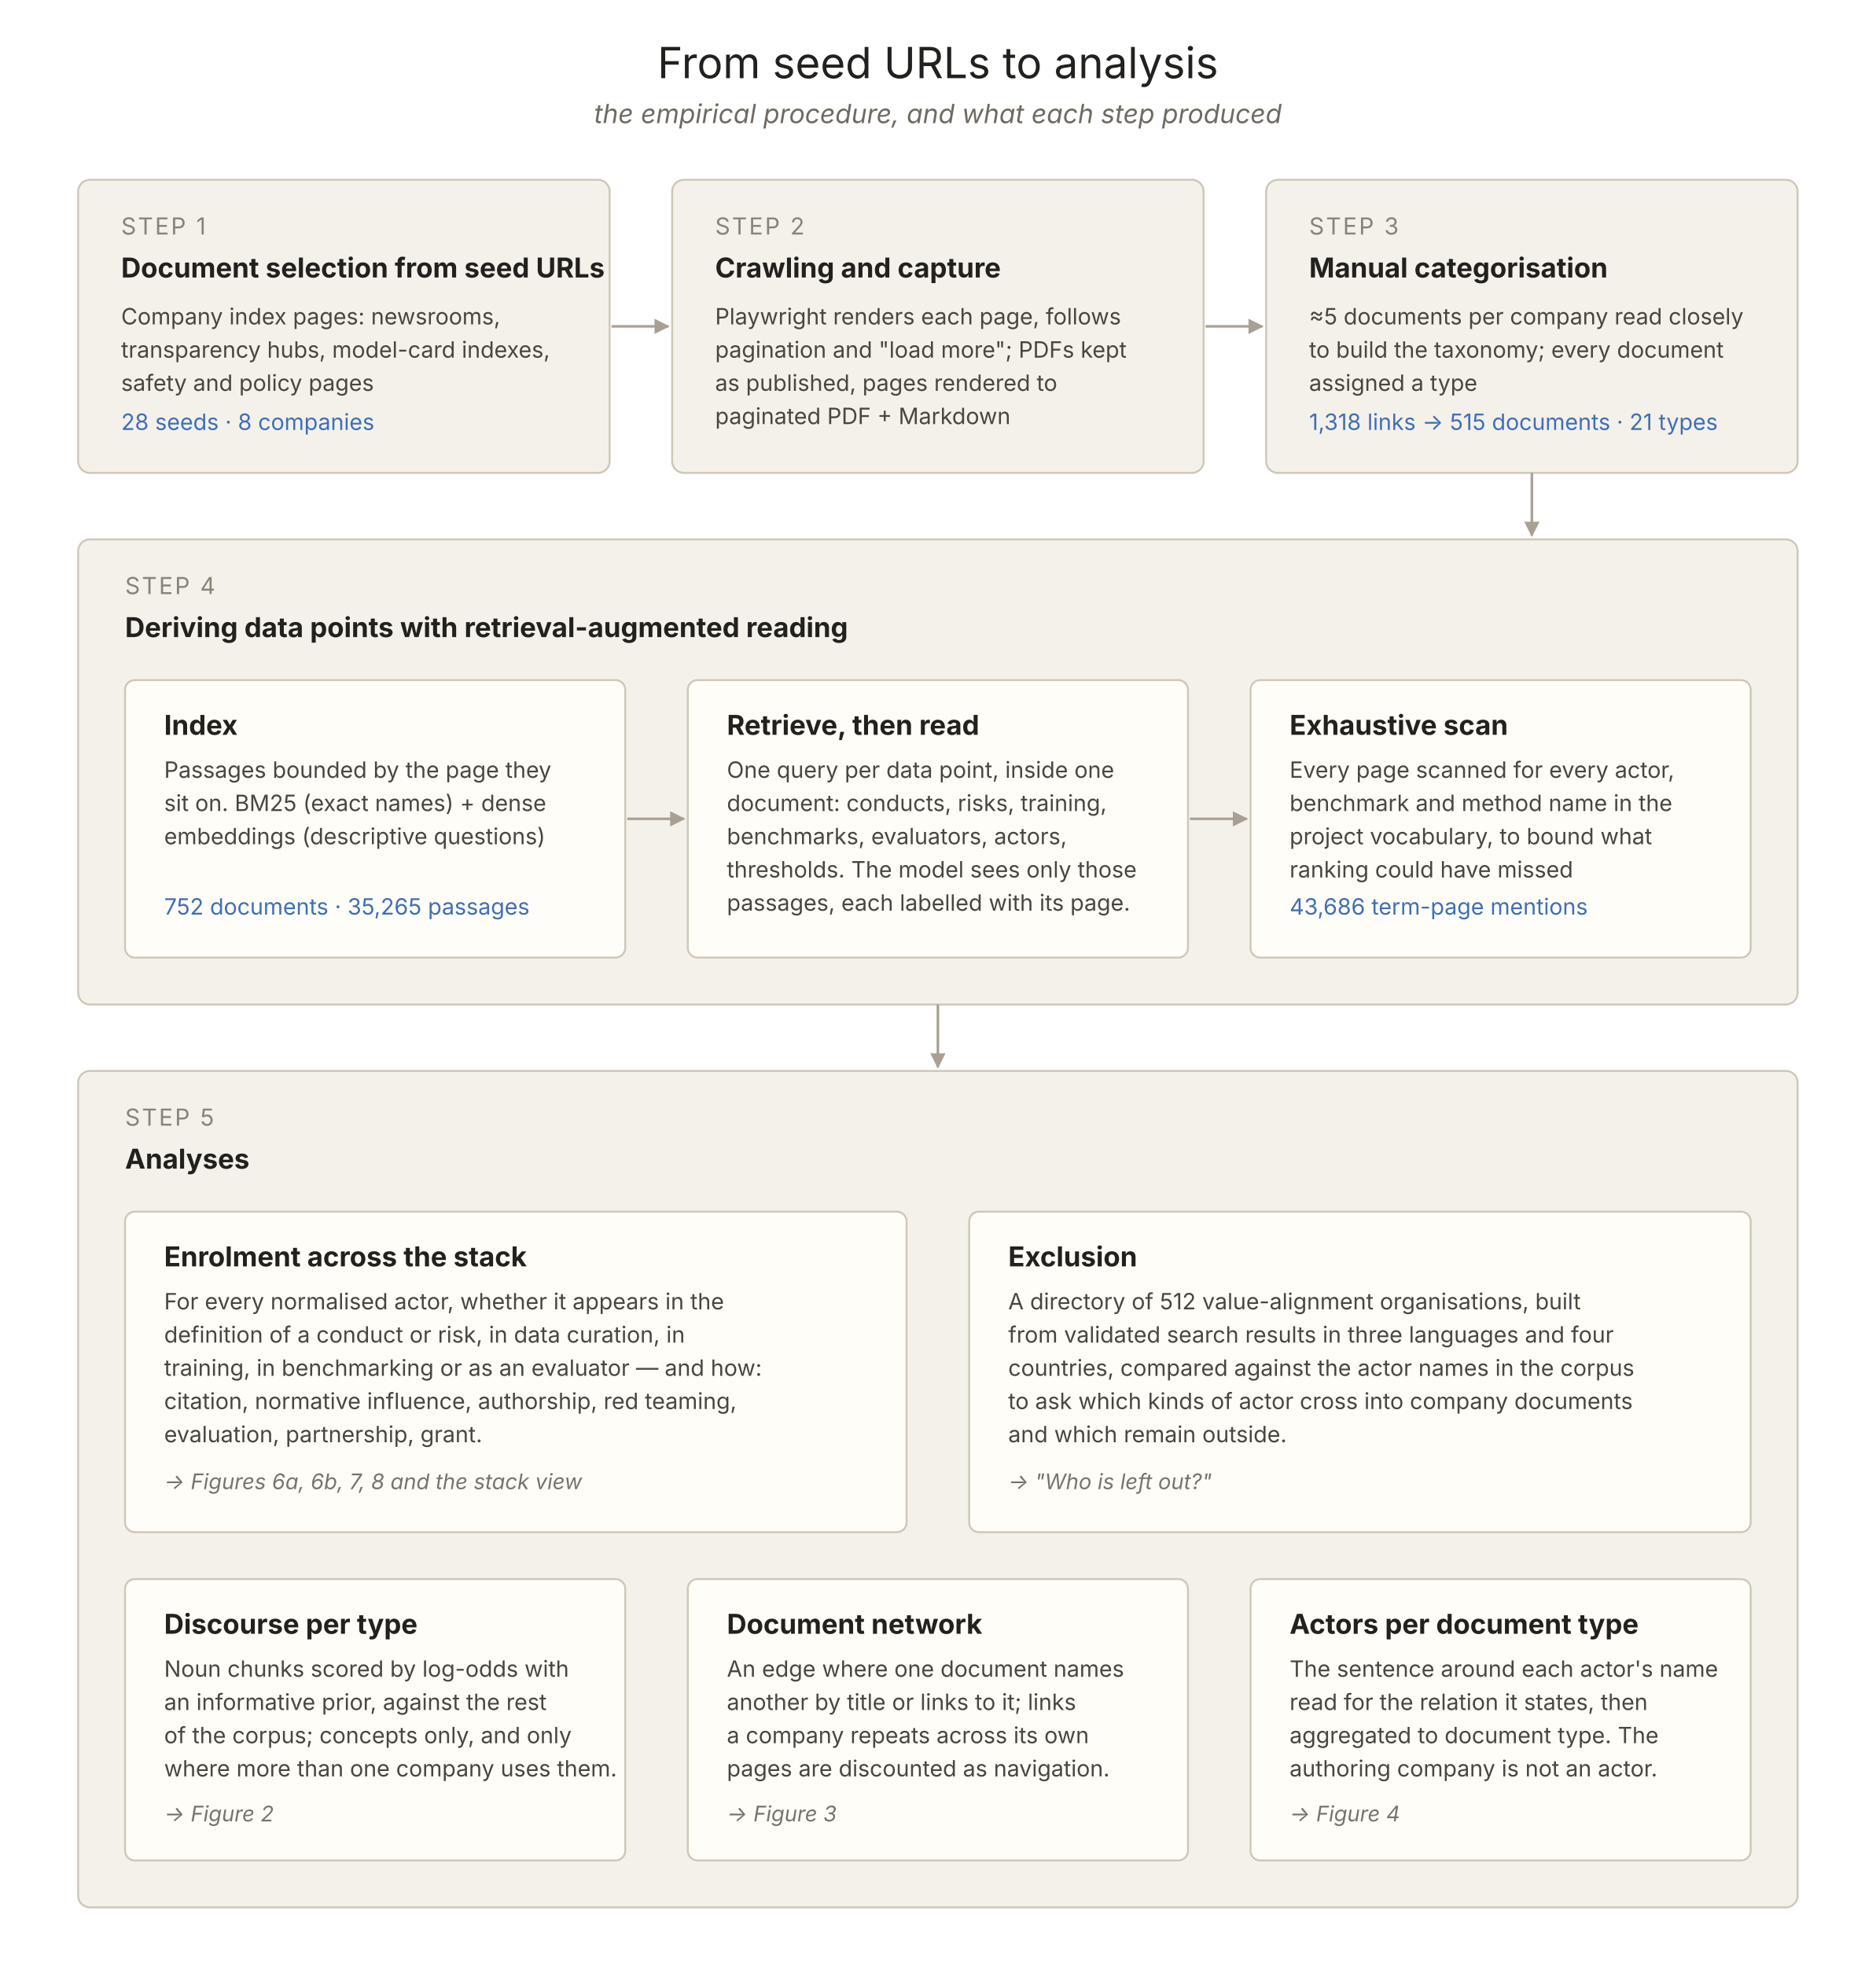
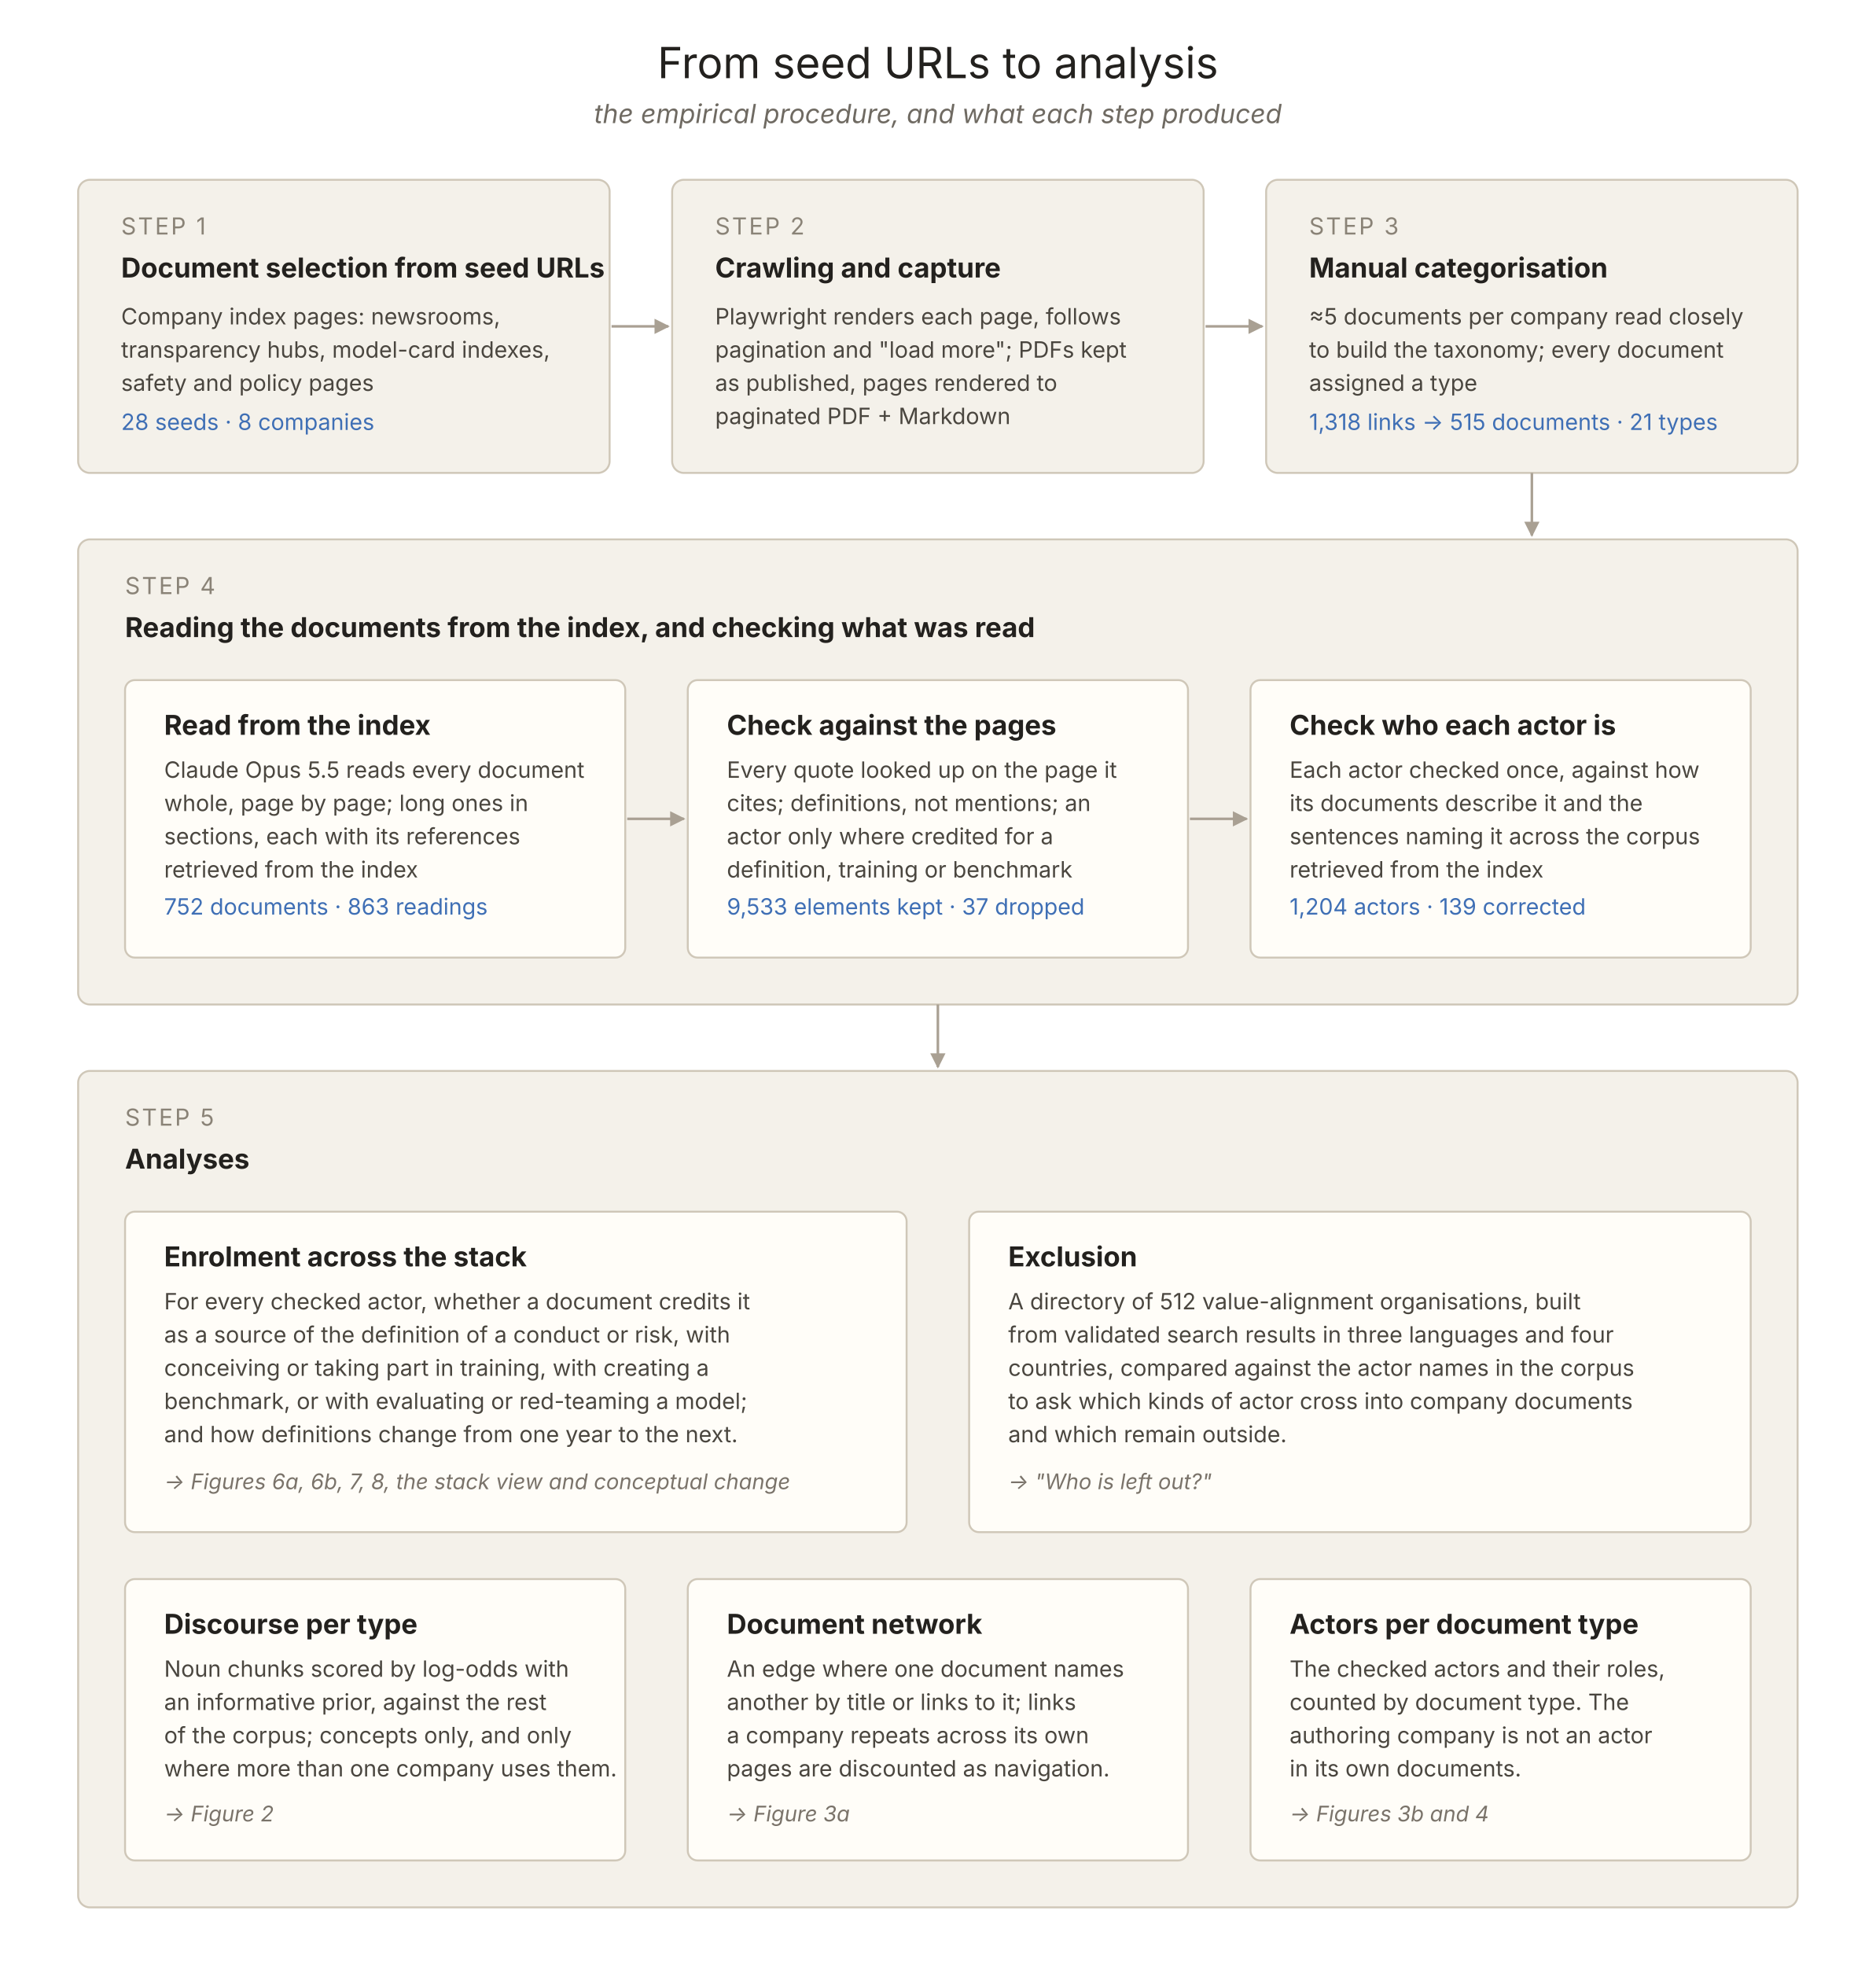
<svg xmlns="http://www.w3.org/2000/svg" viewBox="0 0 960 1006" font-family="Test National, -apple-system, BlinkMacSystemFont, sans-serif">
  <defs>
    <style>
      .box { fill: #f4f1ea; stroke: #cfc7b8; stroke-width: 1; }
      .box-out { fill: #fffdf8; stroke: #cfc7b8; stroke-width: 1; }
      .step { font-size: 12px; fill: #8a8377; letter-spacing: .08em; }
      .head { font-size: 14px; font-weight: bold; fill: #23211e; }
      .body { font-size: 11.5px; fill: #4a463f; }
      .tool { font-size: 11px; fill: #7a736a; font-style: italic; }
      .flow { stroke: #a9a093; stroke-width: 1.3; fill: none; marker-end: url(#m); }
      .title { font-size: 22px; fill: #23211e; }
      .sub { font-size: 13.5px; fill: #6f6a62; font-style: italic; }
      .count { font-size: 11.5px; fill: #3f6fb5; }
    </style>
    <marker id="m" viewBox="0 0 10 10" refX="9" refY="5" markerWidth="6" markerHeight="6" orient="auto">
      <path d="M0,0 L10,5 L0,10 z" fill="#a9a093" />
    </marker>
  </defs>
  <text class="title" x="480" y="40" text-anchor="middle">From seed URLs to analysis</text>
  <text class="sub" x="480" y="63" text-anchor="middle">the empirical procedure, and what each step produced</text>
  <rect class="box" x="40" y="92" width="272" height="150" rx="6" />
  <text class="step" x="62" y="120">STEP 1</text>
  <text class="head" x="62" y="142">Document selection from seed URLs</text>
  <text class="body" x="62" y="166">Company index pages: newsrooms,</text>
  <text class="body" x="62" y="183">transparency hubs, model-card indexes,</text>
  <text class="body" x="62" y="200">safety and policy pages</text>
  <text class="count" x="62" y="220">28 seeds · 8 companies</text>
  <rect class="box" x="344" y="92" width="272" height="150" rx="6" />
  <text class="step" x="366" y="120">STEP 2</text>
  <text class="head" x="366" y="142">Crawling and capture</text>
  <text class="body" x="366" y="166">Playwright renders each page, follows</text>
  <text class="body" x="366" y="183">pagination and "load more"; PDFs kept</text>
  <text class="body" x="366" y="200">as published, pages rendered to</text>
  <text class="body" x="366" y="217">paginated PDF + Markdown</text>
  <rect class="box" x="648" y="92" width="272" height="150" rx="6" />
  <text class="step" x="670" y="120">STEP 3</text>
  <text class="head" x="670" y="142">Manual categorisation</text>
  <text class="body" x="670" y="166">≈5 documents per company read closely</text>
  <text class="body" x="670" y="183">to build the taxonomy; every document</text>
  <text class="body" x="670" y="200">assigned a type</text>
  <text class="count" x="670" y="220">1,318 links → 515 documents · 21 types</text>
  <path class="flow" d="M313,167 L342,167" />
  <path class="flow" d="M617,167 L646,167" />
  <path class="flow" d="M784,242 L784,274" />
  <rect class="box" x="40" y="276" width="880" height="238" rx="6" />
  <text class="step" x="64" y="304">STEP 4</text>
-   <text class="head" x="64" y="326">Deriving data points with retrieval-augmented reading</text>
+   <text class="head" x="64" y="326">Reading the documents from the index, and checking what was read</text>
  <rect class="box-out" x="64" y="348" width="256" height="142" rx="5" />
-   <text class="head" x="84" y="376" font-size="12.5">Index</text>
-   <text class="body" x="84" y="398">Passages bounded by the page they</text>
-   <text class="body" x="84" y="415">sit on. BM25 (exact names) + dense</text>
-   <text class="body" x="84" y="432">embeddings (descriptive questions)</text>
-   <text class="count" x="84" y="468">752 documents · 35,265 passages</text>
+   <text class="head" x="84" y="376" font-size="12.5">Read from the index</text>
+   <text class="body" x="84" y="398">Claude Opus 5.5 reads every document</text>
+   <text class="body" x="84" y="415">whole, page by page; long ones in</text>
+   <text class="body" x="84" y="432">sections, each with its references</text>
+   <text class="body" x="84" y="449">retrieved from the index</text>
+   <text class="count" x="84" y="468">752 documents · 863 readings</text>
  <rect class="box-out" x="352" y="348" width="256" height="142" rx="5" />
-   <text class="head" x="372" y="376" font-size="12.5">Retrieve, then read</text>
-   <text class="body" x="372" y="398">One query per data point, inside one</text>
-   <text class="body" x="372" y="415">document: conducts, risks, training,</text>
-   <text class="body" x="372" y="432">benchmarks, evaluators, actors,</text>
-   <text class="body" x="372" y="449">thresholds. The model sees only those</text>
-   <text class="body" x="372" y="466">passages, each labelled with its page.</text>
+   <text class="head" x="372" y="376" font-size="12.5">Check against the pages</text>
+   <text class="body" x="372" y="398">Every quote looked up on the page it</text>
+   <text class="body" x="372" y="415">cites; definitions, not mentions; an</text>
+   <text class="body" x="372" y="432">actor only where credited for a</text>
+   <text class="body" x="372" y="449">definition, training or benchmark</text>
+   <text class="count" x="372" y="468">9,533 elements kept · 37 dropped</text>
  <rect class="box-out" x="640" y="348" width="256" height="142" rx="5" />
-   <text class="head" x="660" y="376" font-size="12.5">Exhaustive scan</text>
-   <text class="body" x="660" y="398">Every page scanned for every actor,</text>
-   <text class="body" x="660" y="415">benchmark and method name in the</text>
-   <text class="body" x="660" y="432">project vocabulary, to bound what</text>
-   <text class="body" x="660" y="449">ranking could have missed</text>
-   <text class="count" x="660" y="468">43,686 term-page mentions</text>
+   <text class="head" x="660" y="376" font-size="12.5">Check who each actor is</text>
+   <text class="body" x="660" y="398">Each actor checked once, against how</text>
+   <text class="body" x="660" y="415">its documents describe it and the</text>
+   <text class="body" x="660" y="432">sentences naming it across the corpus</text>
+   <text class="body" x="660" y="449">retrieved from the index</text>
+   <text class="count" x="660" y="468">1,204 actors · 139 corrected</text>
  <path class="flow" d="M321,419 L350,419" />
  <path class="flow" d="M609,419 L638,419" />
  <path class="flow" d="M480,514 L480,546" />
  <rect class="box" x="40" y="548" width="880" height="428" rx="6" />
  <text class="step" x="64" y="576">STEP 5</text>
  <text class="head" x="64" y="598">Analyses</text>
  <rect class="box-out" x="64" y="620" width="400" height="164" rx="5" />
  <text class="head" x="84" y="648" font-size="12.5">Enrolment across the stack</text>
-   <text class="body" x="84" y="670">For every normalised actor, whether it appears in the</text>
-   <text class="body" x="84" y="687">definition of a conduct or risk, in data curation, in</text>
-   <text class="body" x="84" y="704">training, in benchmarking or as an evaluator — and how:</text>
-   <text class="body" x="84" y="721">citation, normative influence, authorship, red teaming,</text>
-   <text class="body" x="84" y="738">evaluation, partnership, grant.</text>
-   <text class="tool" x="84" y="762">→ Figures 6a, 6b, 7, 8 and the stack view</text>
+   <text class="body" x="84" y="670">For every checked actor, whether a document credits it</text>
+   <text class="body" x="84" y="687">as a source of the definition of a conduct or risk, with</text>
+   <text class="body" x="84" y="704">conceiving or taking part in training, with creating a</text>
+   <text class="body" x="84" y="721">benchmark, or with evaluating or red-teaming a model;</text>
+   <text class="body" x="84" y="738">and how definitions change from one year to the next.</text>
+   <text class="tool" x="84" y="762">→ Figures 6a, 6b, 7, 8, the stack view and conceptual change</text>
  <rect class="box-out" x="496" y="620" width="400" height="164" rx="5" />
  <text class="head" x="516" y="648" font-size="12.5">Exclusion</text>
  <text class="body" x="516" y="670">A directory of 512 value-alignment organisations, built</text>
  <text class="body" x="516" y="687">from validated search results in three languages and four</text>
  <text class="body" x="516" y="704">countries, compared against the actor names in the corpus</text>
  <text class="body" x="516" y="721">to ask which kinds of actor cross into company documents</text>
  <text class="body" x="516" y="738">and which remain outside.</text>
  <text class="tool" x="516" y="762">→ "Who is left out?"</text>
  <rect class="box-out" x="64" y="808" width="256" height="144" rx="5" />
  <text class="head" x="84" y="836" font-size="12.5">Discourse per type</text>
  <text class="body" x="84" y="858">Noun chunks scored by log-odds with</text>
  <text class="body" x="84" y="875">an informative prior, against the rest</text>
  <text class="body" x="84" y="892">of the corpus; concepts only, and only</text>
  <text class="body" x="84" y="909">where more than one company uses them.</text>
  <text class="tool" x="84" y="932">→ Figure 2</text>
  <rect class="box-out" x="352" y="808" width="256" height="144" rx="5" />
  <text class="head" x="372" y="836" font-size="12.5">Document network</text>
  <text class="body" x="372" y="858">An edge where one document names</text>
  <text class="body" x="372" y="875">another by title or links to it; links</text>
  <text class="body" x="372" y="892">a company repeats across its own</text>
  <text class="body" x="372" y="909">pages are discounted as navigation.</text>
-   <text class="tool" x="372" y="932">→ Figure 3</text>
+   <text class="tool" x="372" y="932">→ Figure 3a</text>
  <rect class="box-out" x="640" y="808" width="256" height="144" rx="5" />
  <text class="head" x="660" y="836" font-size="12.5">Actors per document type</text>
-   <text class="body" x="660" y="858">The sentence around each actor's name</text>
-   <text class="body" x="660" y="875">read for the relation it states, then</text>
-   <text class="body" x="660" y="892">aggregated to document type. The</text>
-   <text class="body" x="660" y="909">authoring company is not an actor.</text>
-   <text class="tool" x="660" y="932">→ Figure 4</text>
+   <text class="body" x="660" y="858">The checked actors and their roles,</text>
+   <text class="body" x="660" y="875">counted by document type. The</text>
+   <text class="body" x="660" y="892">authoring company is not an actor</text>
+   <text class="body" x="660" y="909">in its own documents.</text>
+   <text class="tool" x="660" y="932">→ Figures 3b and 4</text>
</svg>
